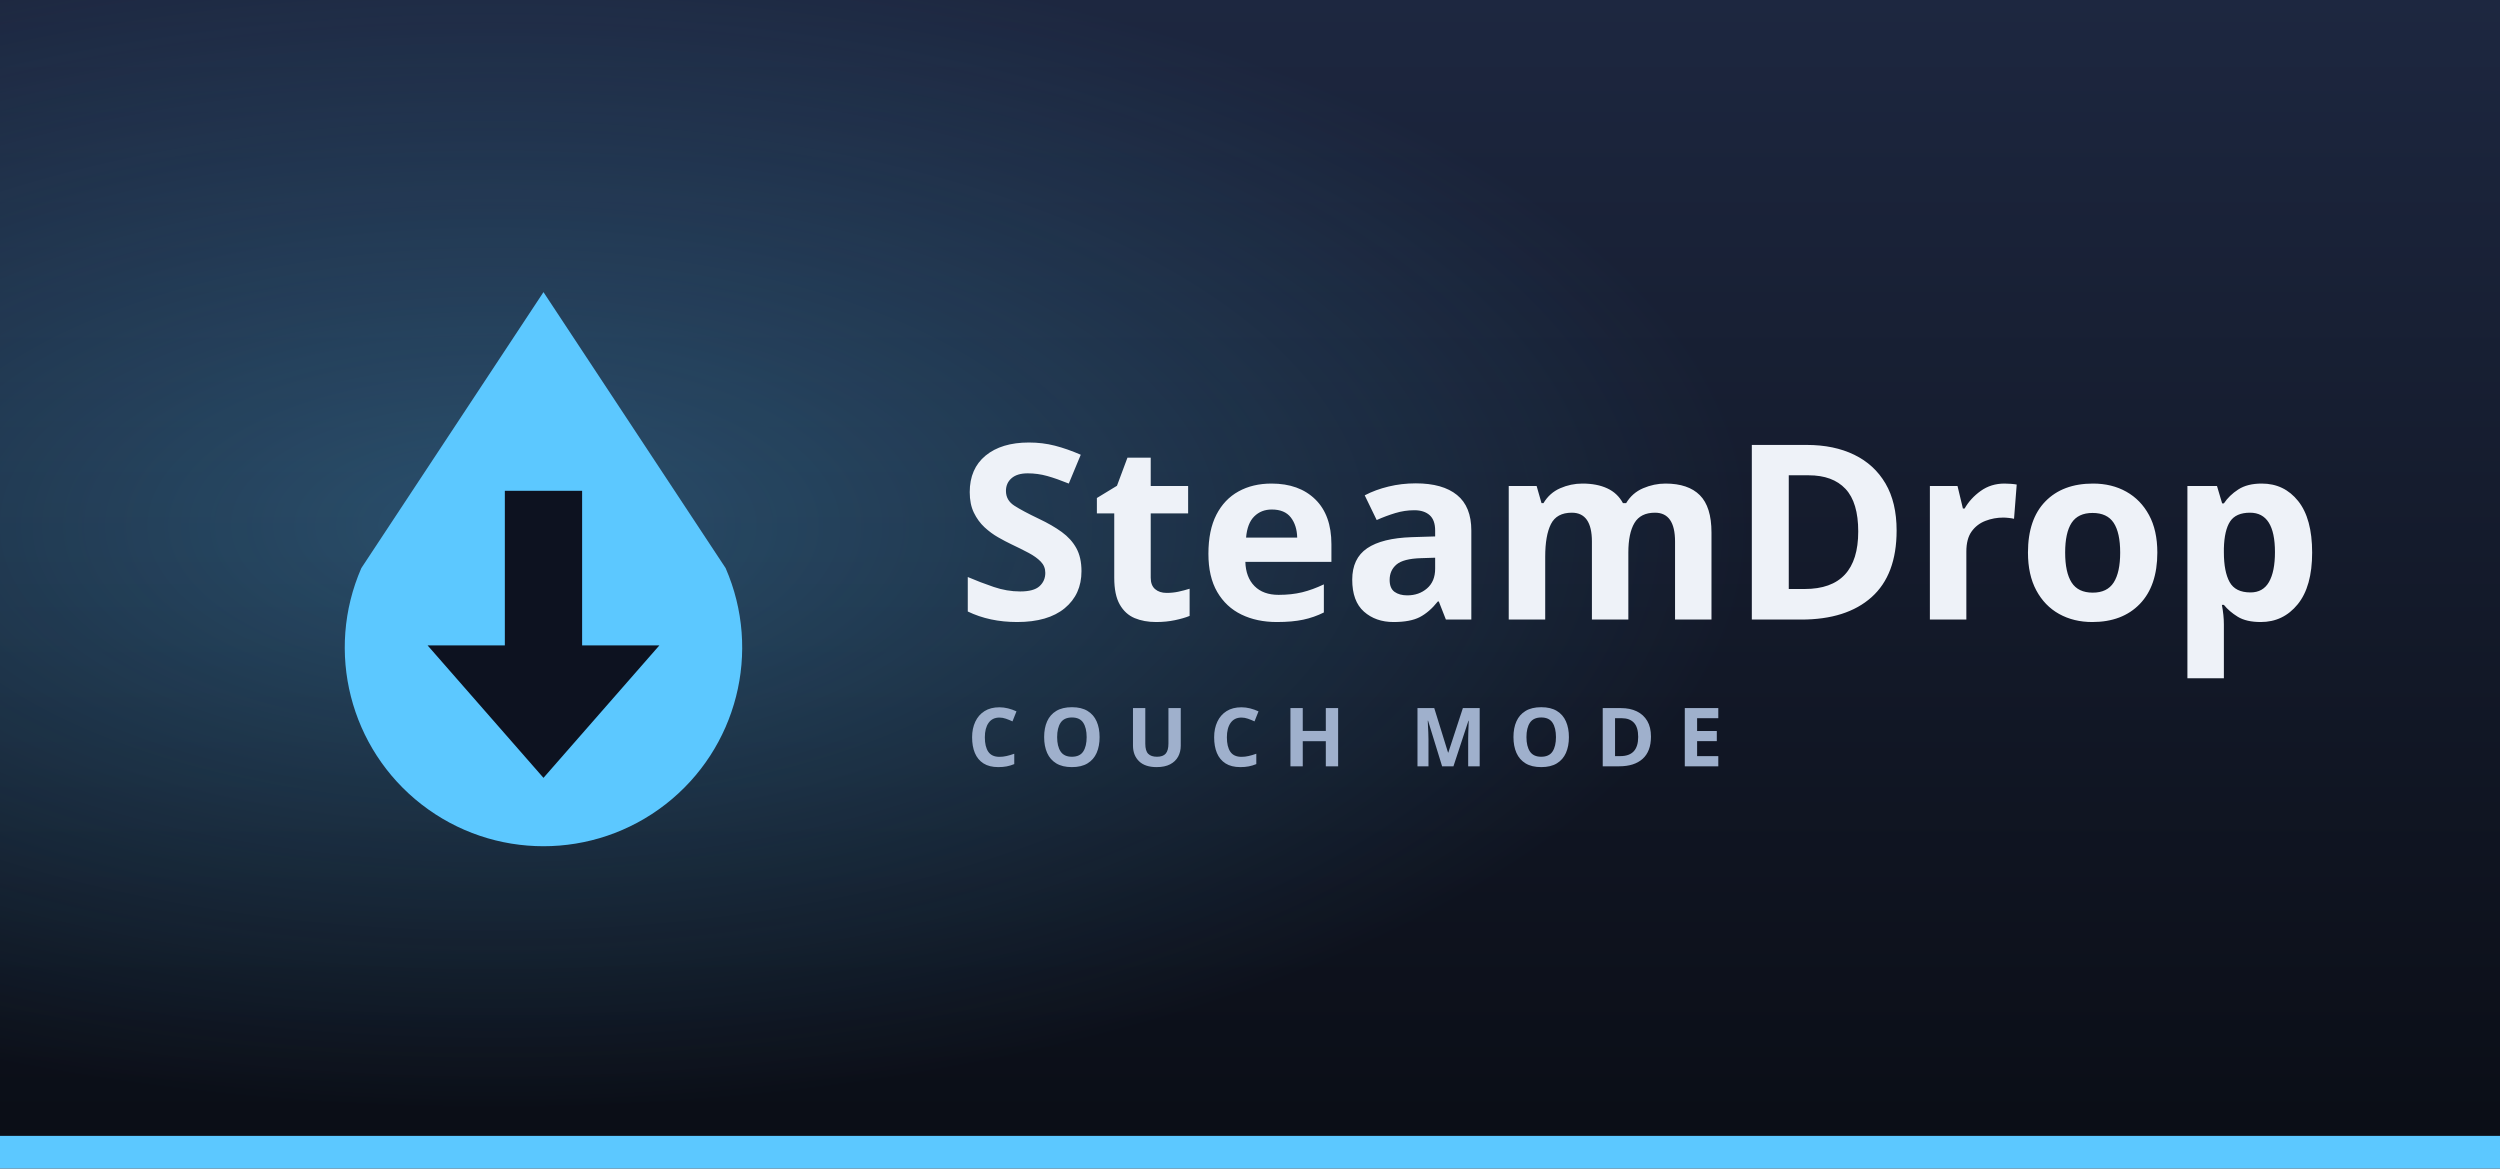
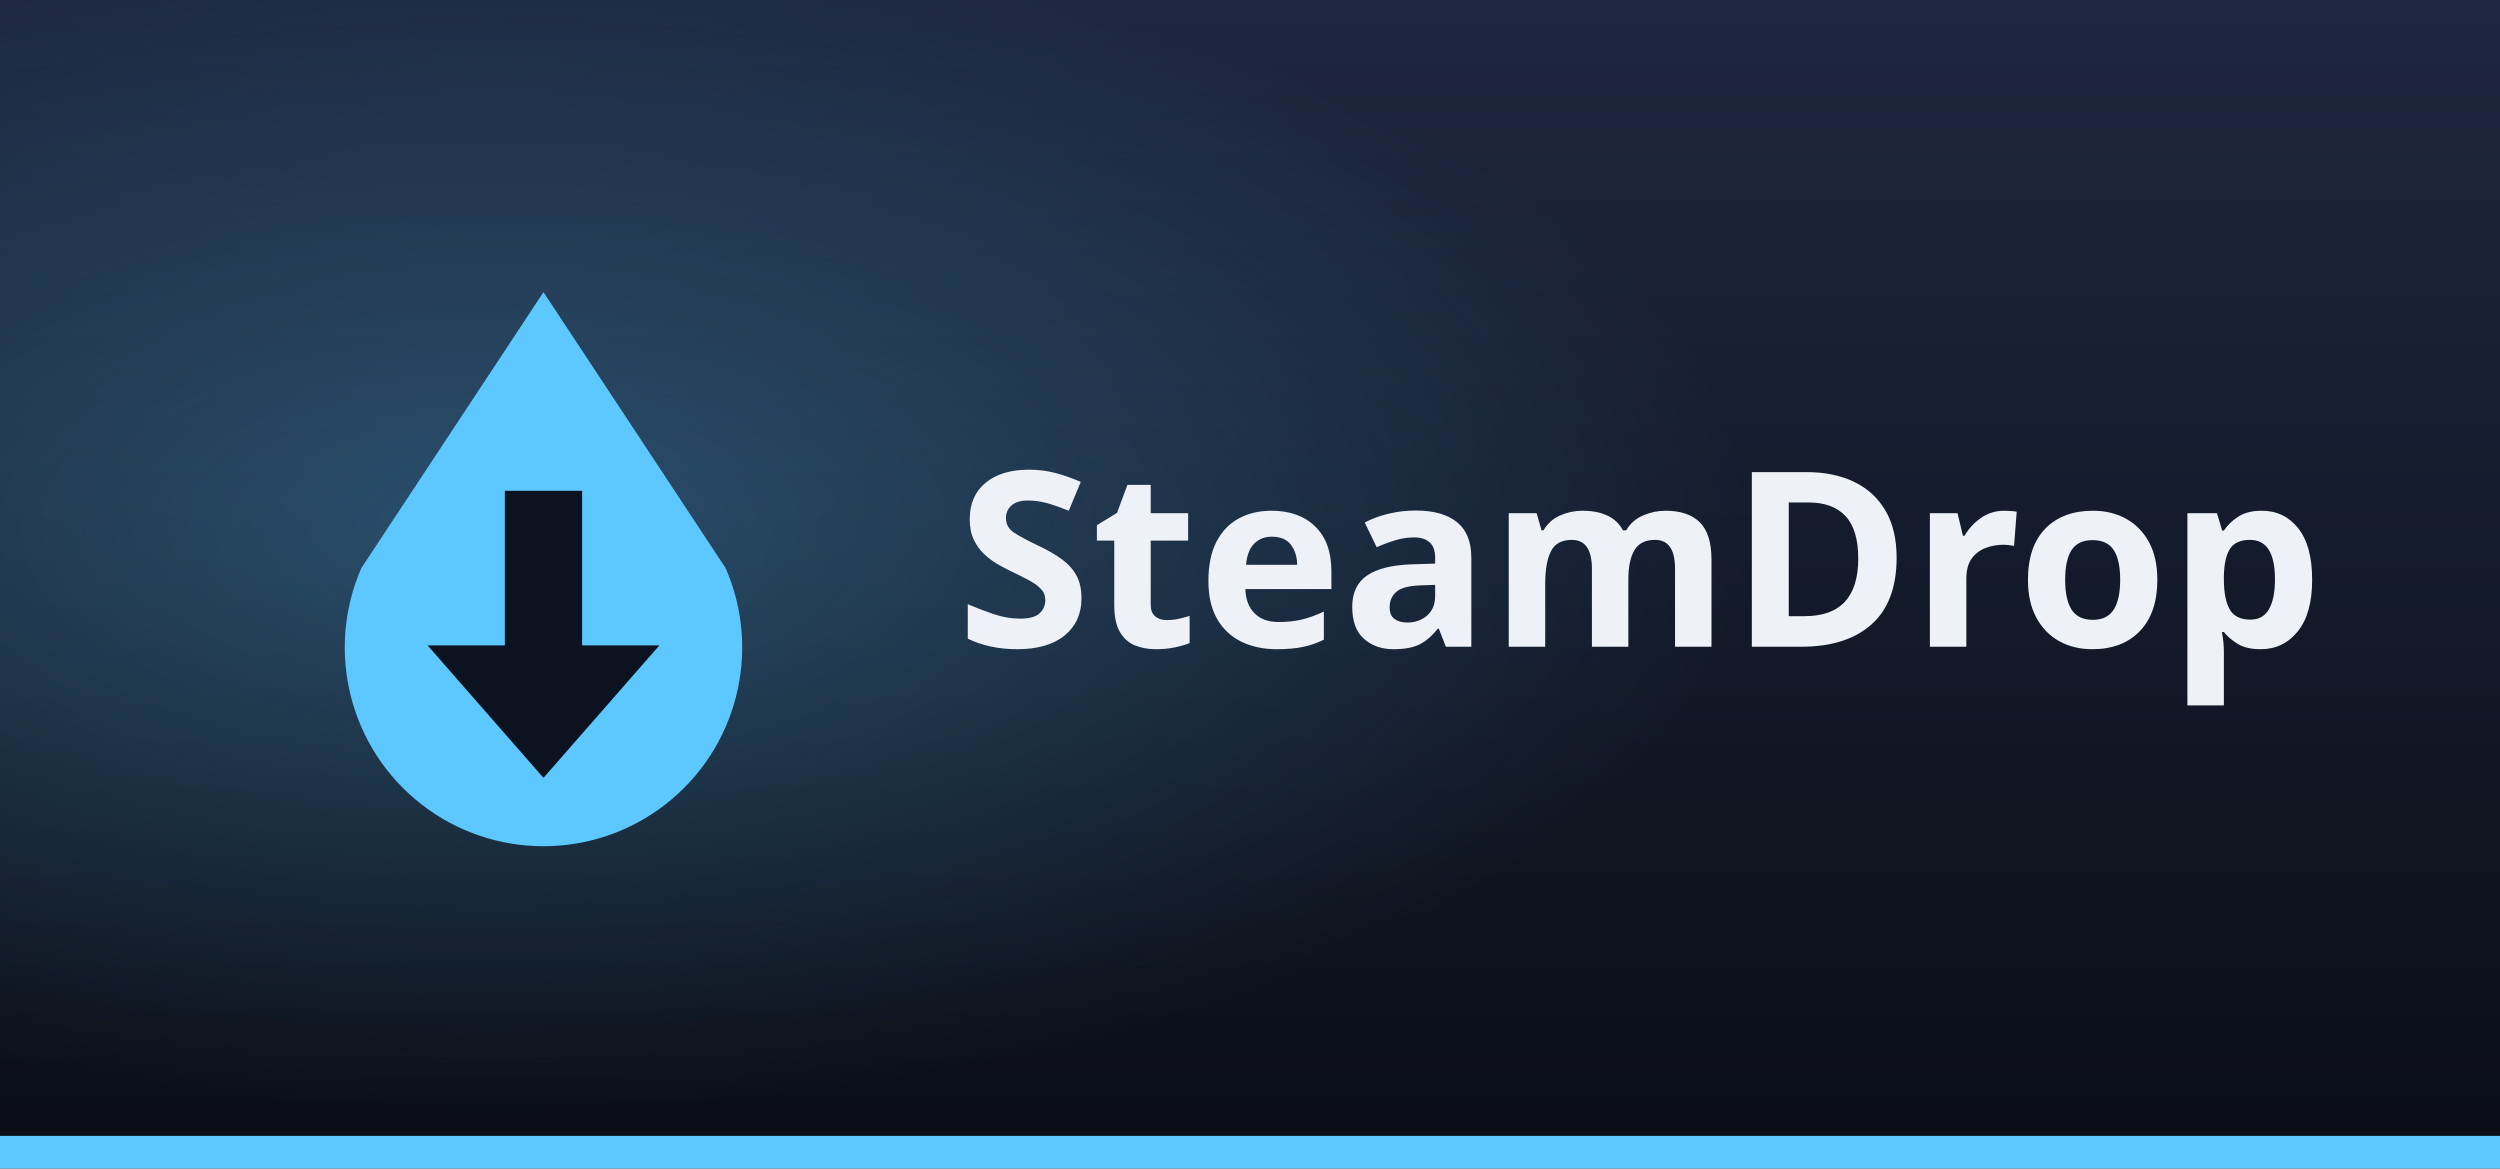
<svg xmlns="http://www.w3.org/2000/svg" width="920" height="430" viewBox="0 0 920 430">
  <defs>
    <linearGradient id="bg" x1="0" y1="0" x2="0" y2="1">
      <stop offset="0" stop-color="#1d2740" />
      <stop offset="1" stop-color="#0a0d15" />
    </linearGradient>
    <symbol id="drop" viewBox="0 0 64 64">
      <path d="M32 8 L48.5 33 A18 18 0 1 1 15.5 33 Z" fill="#5cc8ff" />
      <path d="M28.5 26h7v14h7L32 52 21.5 40h7z" fill="#0d1220" />
    </symbol>
    <symbol id="tile" viewBox="0 0 100 150">
      <rect x="2" y="2" width="96" height="146" rx="12" fill="none" stroke="#5cc8ff" stroke-width="3" />
    </symbol>
  </defs>
  <radialGradient id="glow" cx="0.2" cy="0.45" r="0.5">
    <stop offset="0" stop-color="#5cc8ff" stop-opacity="0.3" />
    <stop offset="1" stop-color="#5cc8ff" stop-opacity="0" />
  </radialGradient>
  <rect width="920" height="430" fill="url(#bg)" />
  <rect width="920" height="430" fill="url(#glow)" />
  <use href="#drop" x="70" y="75" width="260" height="260" />
-   <text x="352" y="228" font-family="Chakra Petch" font-weight="700" font-size="90" fill="#eef2f8">SteamDrop</text>
-   <text x="356" y="282" font-family="Atkinson Hyperlegible" font-weight="700" font-size="30" letter-spacing="8" fill="#9fb0cc">COUCH MODE</text>
+   <text x="352" y="238" font-family="Chakra Petch" font-weight="700" font-size="90" fill="#eef2f8">SteamDrop</text>
  <rect y="418" width="920" height="12" fill="#5cc8ff" />
</svg>
